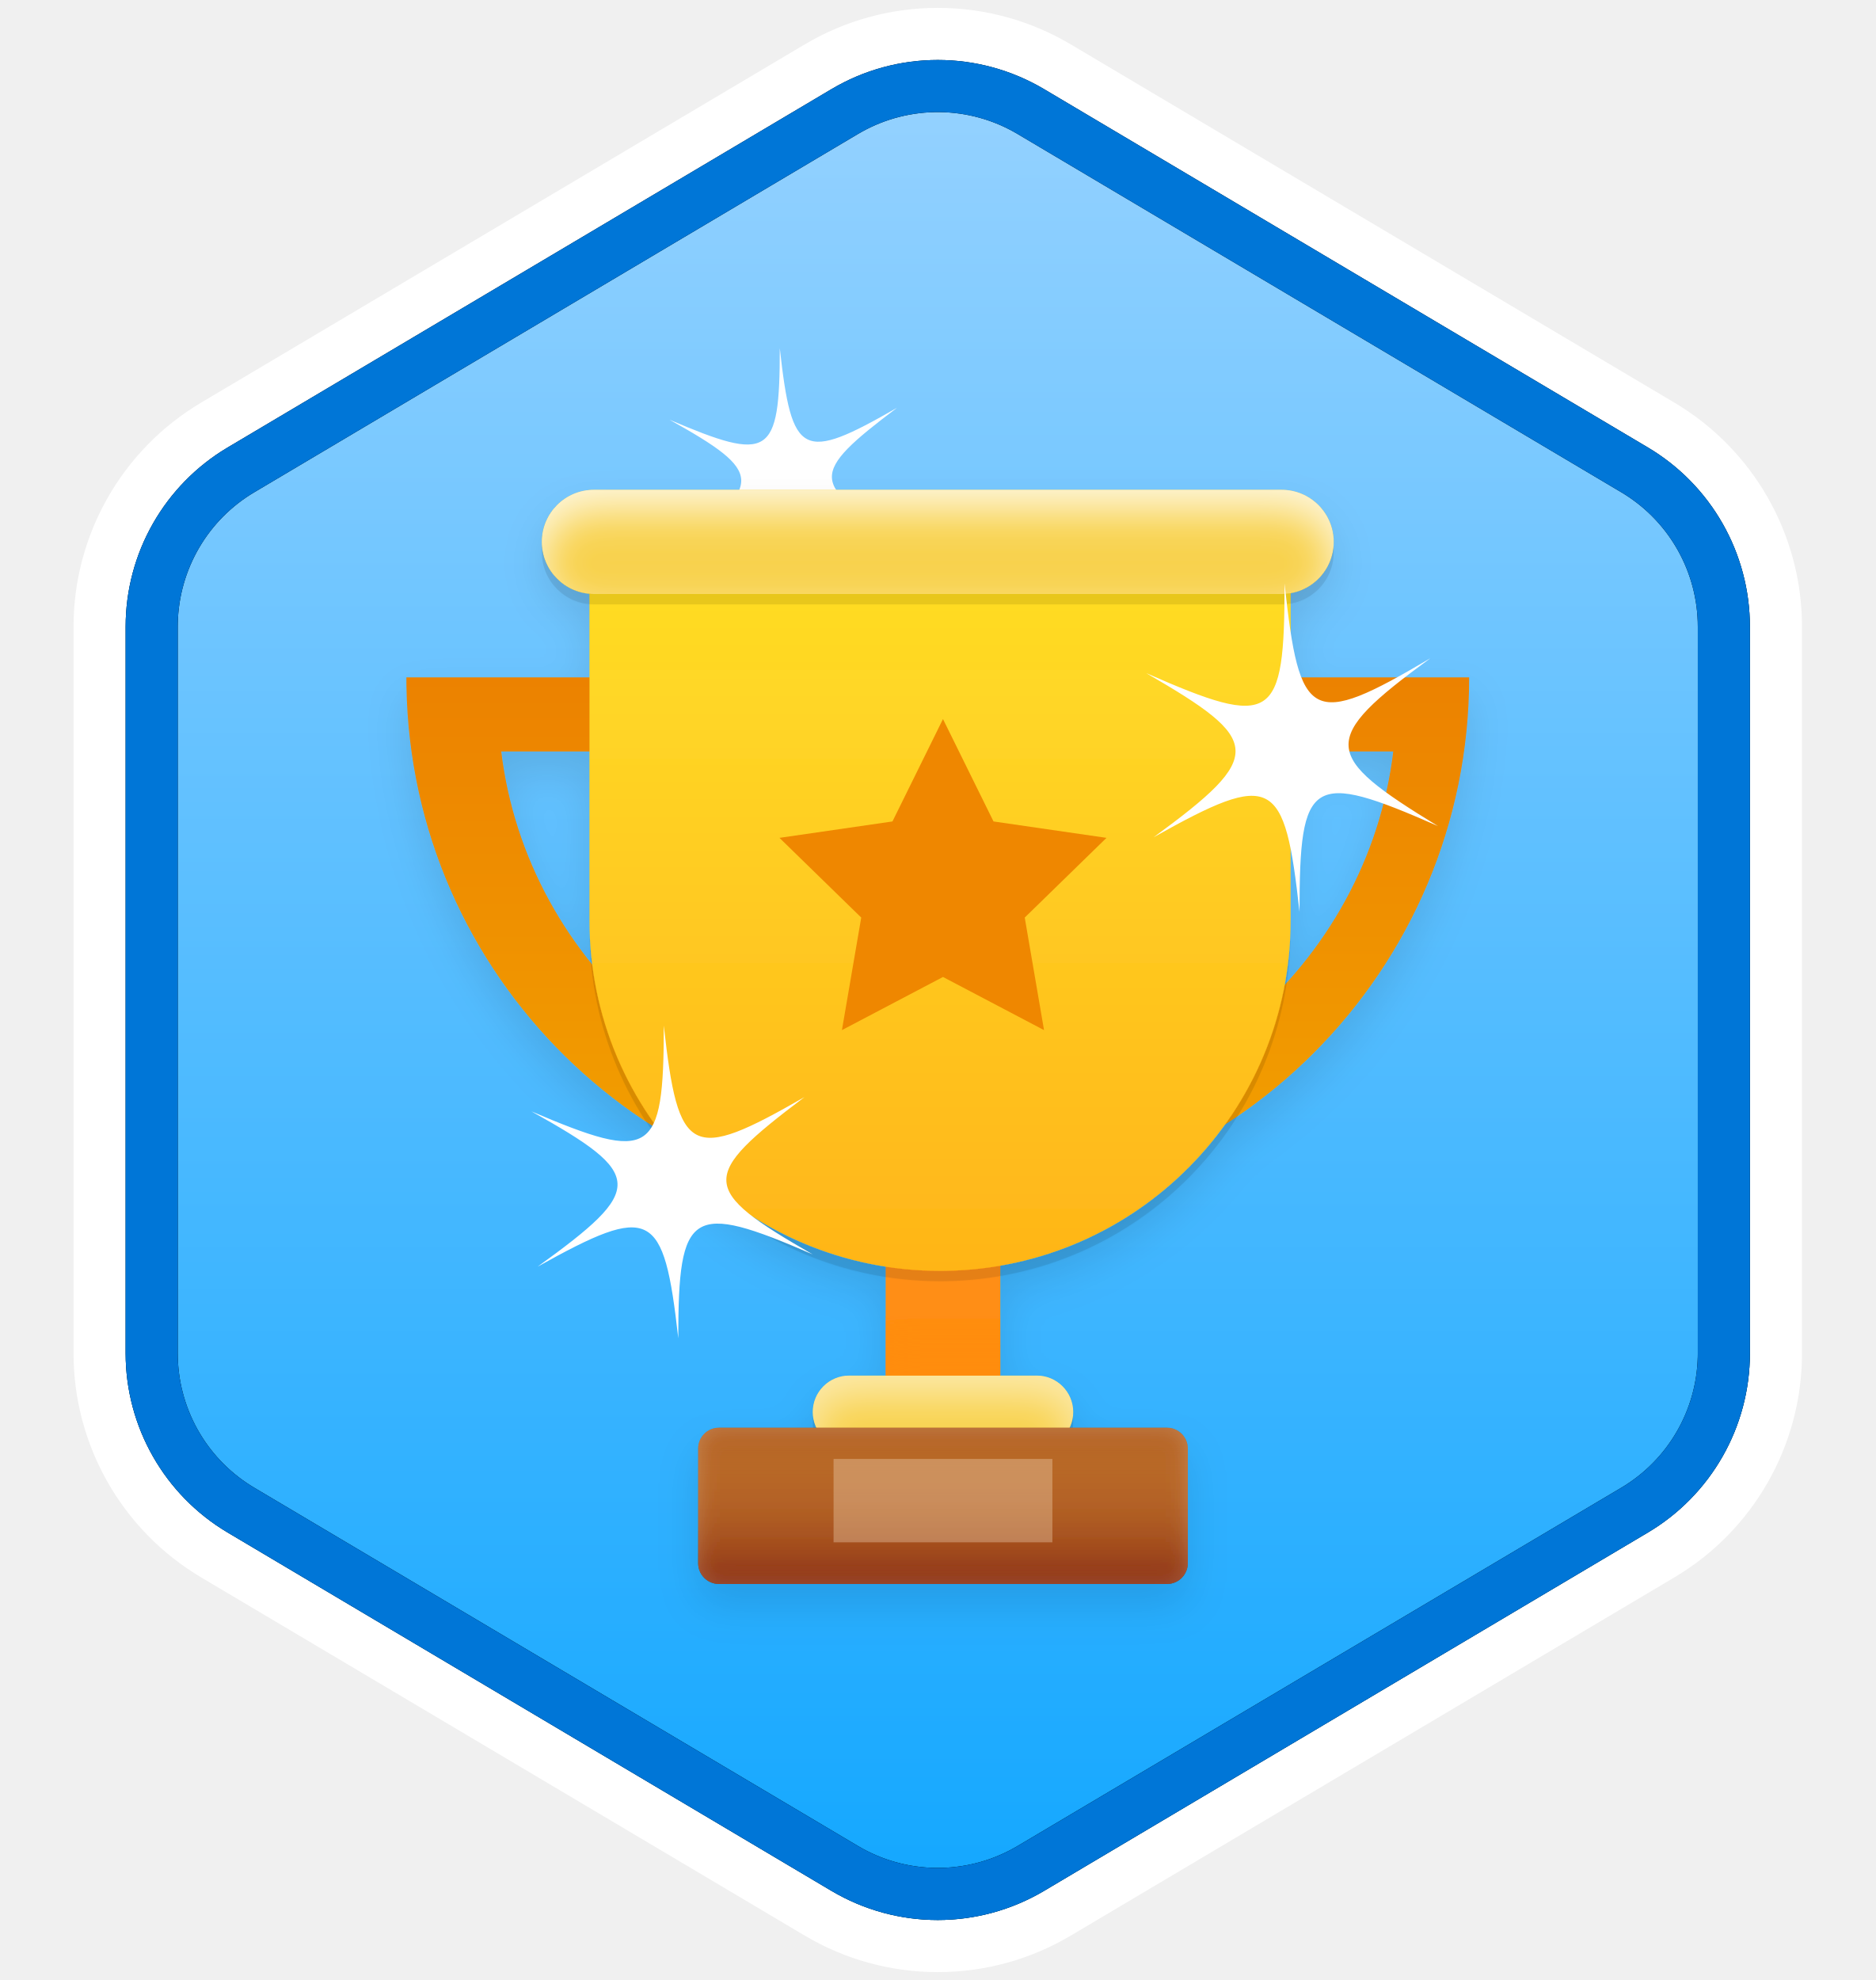
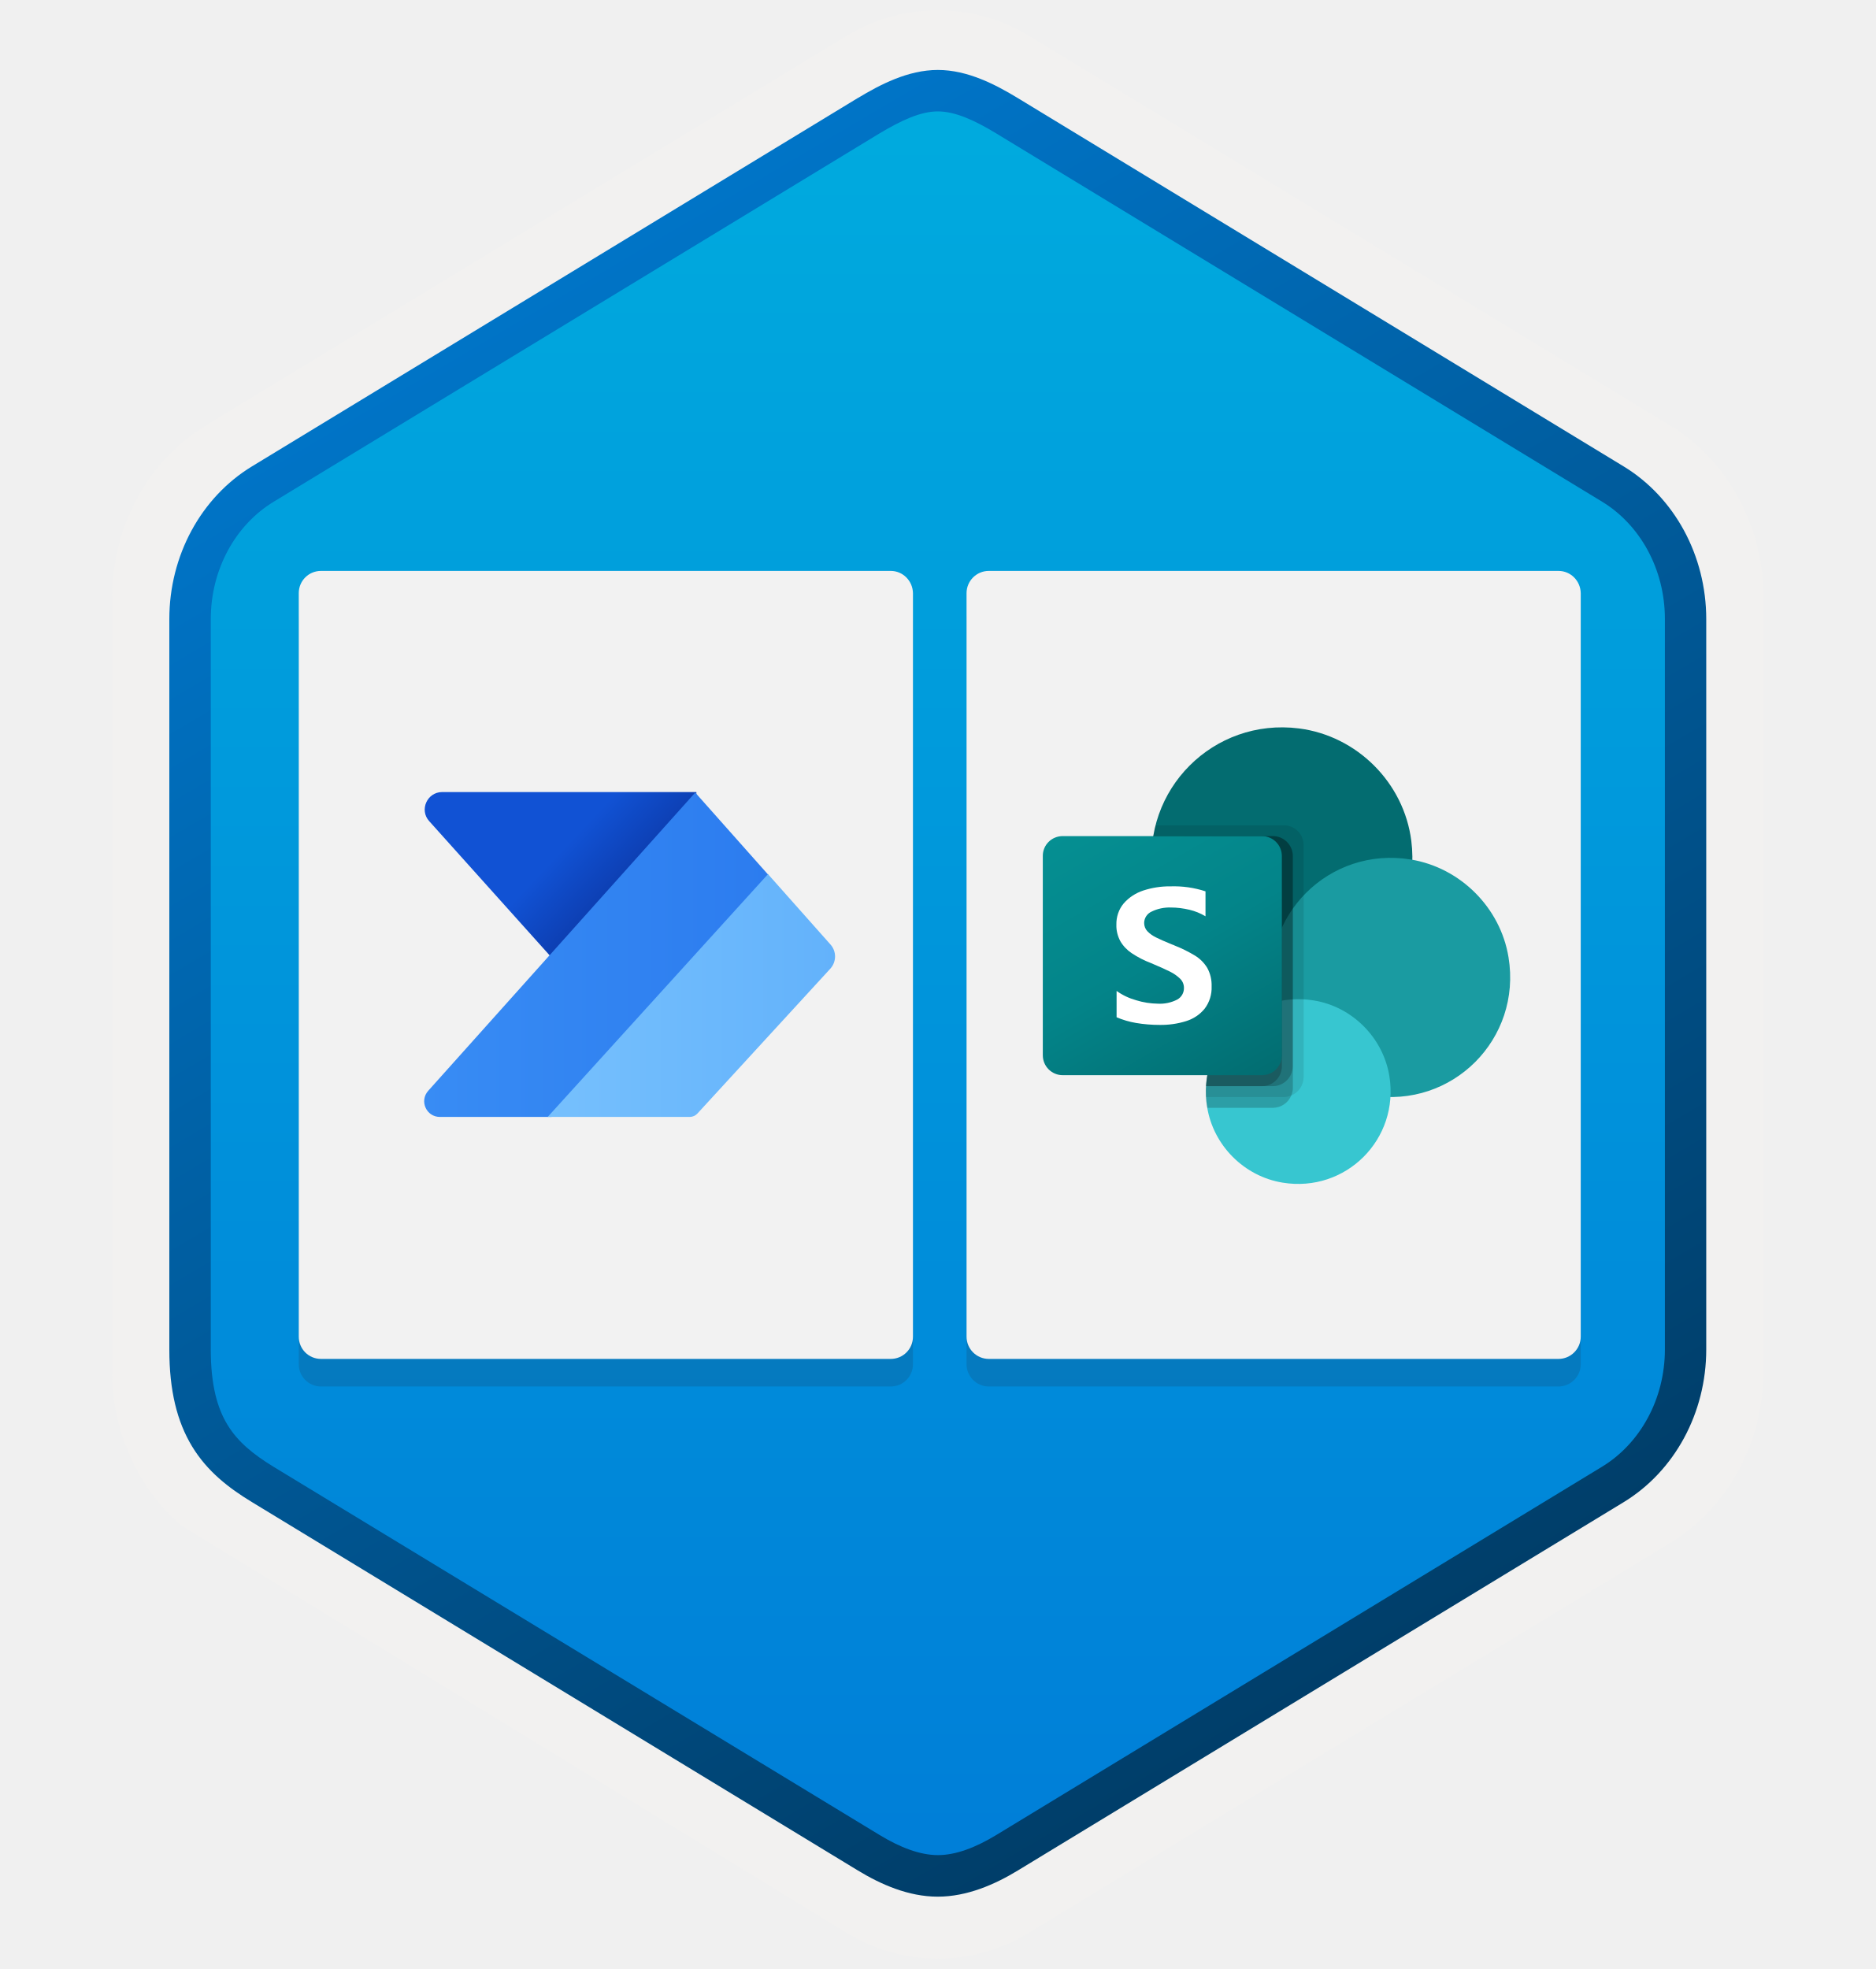
- <svg xmlns="http://www.w3.org/2000/svg" xmlns:xlink="http://www.w3.org/1999/xlink" width="180px" height="190px" viewBox="0 0 180 190" version="1.1">
+ <svg xmlns="http://www.w3.org/2000/svg" width="181" height="190" viewBox="0 0 181 190" fill="none">
+   <path d="M90.5 189C93.56 189 96.57 188.15 99.23 186.53L161.2 148.87C166.74 145.5 170.17 139.17 170.17 132.33V57.62C170.17 50.8 166.74 44.46 161.2 41.08L99.23 3.42C93.9 0.18 87.08 0.2 81.78 3.42L19.81 41.1C14.27 44.47 10.82 50.8 10.82 57.64V132.34C10.82 138.1 13.27 143.52 17.37 147.09V147.12L81.78 186.55C84.42 188.15 87.44 189 90.5 189ZM91.15 7.95C93.1 7.95 95.58 9.16 97.29 10.21L158.05 47.4C161.8 49.68 163.92 56.28 163.92 61.03L163.29 132.33C163.29 137.08 160.09 141.35 156.34 143.63L95.94 180.01C92.51 182.1 89.72 182.1 86.28 180.01L25.07 143.54C21.32 141.26 18.3 137.06 18.3 132.33V58.69C18.3 53.95 21.03 49.06 24.8 46.77L85.38 10.21C87.08 9.17 89.2 7.95 91.15 7.95Z" fill="#F2F1F0" />
+   <path fill-rule="evenodd" clip-rule="evenodd" d="M98.4 11.53C95.95 10.03 93.23 9.28 90.5 9.28C87.77 9.28 85.05 10.04 82.6 11.53L26.47 45.86C21.45 48.93 18.34 54.68 18.34 60.93V129.03C18.34 135.26 21.44 141.03 26.47 144.1L82.6 178.43C85.05 179.93 87.77 180.68 90.5 180.68C93.23 180.68 95.95 179.94 98.4 178.43L154.53 144.1C159.55 141.03 162.66 135.26 162.66 129.03V60.93C162.66 54.7 159.56 48.95 154.53 45.86L98.4 11.53Z" fill="url(#paint0_linear)" />
+   <path fill-rule="evenodd" clip-rule="evenodd" d="M90.5 10.75C92.18 10.75 94.07 11.62 96.13 12.87L154.6 48.41C158.25 50.63 160.66 54.9 160.66 59.73V130.21C160.66 135.03 158.25 139.31 154.6 141.53L96.14 177.07C94.18 178.26 92.26 179.01 90.51 179.01C88.76 179.01 86.84 178.26 84.88 177.07L26.4 141.54C24.39 140.31 22.94 139.11 21.96 137.5C20.98 135.9 20.34 133.68 20.34 130.22V59.74C20.34 54.91 22.75 50.64 26.4 48.42L84.86 12.88C86.95 11.63 88.81 10.75 90.5 10.75ZM98.21 180.5L156.67 144.96C161.59 141.97 164.65 136.35 164.65 130.22V59.74C164.65 53.61 161.59 47.99 156.67 45L98.21 9.46C96.1 8.18 93.39 6.75 90.5 6.75C87.6 6.75 84.89 8.19 82.8 9.45H82.79L24.32 45C19.4 47.99 16.34 53.61 16.34 59.74V130.22C16.34 134.18 17.08 137.17 18.54 139.58C20 141.98 22.06 143.58 24.32 144.95L82.78 180.49C85 181.84 87.67 183.02 90.49 183.02C93.31 183.02 95.99 181.85 98.21 180.5Z" fill="url(#paint1_linear)" />
+   <path opacity="0.15" d="M85.95 57.75H30.98C29.79 57.75 28.83 58.7 28.83 59.9V131.64C28.83 132.83 29.78 133.79 30.98 133.79H85.95C87.14 133.79 88.1 132.84 88.1 131.64V59.9C88.08 58.7 87.13 57.75 85.95 57.75Z" fill="#1F1D20" />
+   <path d="M85.95 55.09H30.98C29.79 55.09 28.83 56.04 28.83 57.24V128.98C28.83 130.17 29.78 131.13 30.98 131.13H85.95C87.14 131.13 88.1 130.18 88.1 128.98V57.24C88.08 56.05 87.13 55.09 85.95 55.09Z" fill="#F2F2F2" />
+   <path opacity="0.15" d="M150.39 57.75H95.42C94.24 57.75 93.27 58.71 93.27 59.9V131.64C93.27 132.82 94.23 133.79 95.42 133.79H150.39C151.57 133.79 152.54 132.83 152.54 131.64V59.9C152.52 58.7 151.57 57.75 150.39 57.75Z" fill="#1F1D20" />
+   <path d="M150.39 55.09H95.42C94.24 55.09 93.27 56.05 93.27 57.24V128.98C93.27 130.16 94.23 131.13 95.42 131.13H150.39C151.57 131.13 152.54 130.17 152.54 128.98V57.24C152.52 56.05 151.57 55.09 150.39 55.09Z" fill="#F2F2F2" />
+   <path d="M67.2 86.62L54.63 93.96L41.42 79.24C40.44 78.16 41.22 76.43 42.67 76.43H67.2V86.62Z" fill="url(#paint2_linear)" />
+   <path d="M74.17 84.45L67.09 76.48L41.32 105.26C40.45 106.24 41.14 107.78 42.45 107.78H53.22L74.17 84.45Z" fill="url(#paint3_linear)" />
+   <path d="M80.14 91.14L74.11 84.35L52.85 107.78H66.55C66.84 107.78 67.11 107.66 67.3 107.45L80.11 93.49C80.73 92.82 80.74 91.81 80.14 91.14Z" fill="url(#paint4_linear)" />
+   <path d="M122.07 95.26C130.31 96.3 137.23 89.37 136.19 81.14C135.48 75.53 130.95 71 125.34 70.29C117.1 69.25 110.18 76.18 111.22 84.41C111.92 90.02 116.45 94.55 122.07 95.26Z" fill="#036C70" />
+   <path d="M132.24 105.7C140.14 107 146.87 100.26 145.57 92.37C144.79 87.59 140.93 83.73 136.15 82.94C128.25 81.64 121.52 88.38 122.82 96.27C123.6 101.05 127.46 104.91 132.24 105.7Z" fill="#1A9BA1" />
+   <path d="M123.77 114.12C129.87 115.12 135.07 109.92 134.07 103.82C133.46 100.12 130.48 97.14 126.79 96.54C120.69 95.54 115.49 100.74 116.49 106.84C117.09 110.54 120.07 113.52 123.77 114.12Z" fill="#37C6D0" />
+   <path opacity="0.1" d="M125.8 81.55V103.94C125.79 104.72 125.32 105.42 124.6 105.71C124.37 105.81 124.12 105.86 123.88 105.86H116.37C116.36 105.68 116.36 105.51 116.36 105.34C116.36 105.16 116.36 104.99 116.38 104.82C116.57 101.47 118.64 98.51 121.72 97.17V95.22C114.86 94.13 110.18 87.69 111.27 80.83C111.28 80.78 111.29 80.73 111.29 80.69C111.34 80.34 111.42 79.99 111.51 79.64H123.88C124.94 79.63 125.8 80.49 125.8 81.55Z" fill="black" />
+   <path opacity="0.2" d="M122.83 80.68H111.29C110.12 87.53 114.73 94.02 121.58 95.19C121.79 95.23 122 95.26 122.2 95.28C118.95 96.82 116.58 101.2 116.38 104.81C116.36 104.98 116.36 105.16 116.36 105.33C116.36 105.51 116.36 105.68 116.37 105.85C116.39 106.2 116.43 106.55 116.51 106.9H122.84C123.62 106.89 124.32 106.42 124.61 105.7C124.71 105.47 124.76 105.22 124.76 104.98V82.6C124.75 81.54 123.89 80.68 122.83 80.68Z" fill="black" />
+   <path opacity="0.2" d="M122.83 80.68H111.29C110.12 87.53 114.73 94.02 121.58 95.19C121.72 95.21 121.86 95.24 122 95.25C118.85 96.9 116.58 101.27 116.38 104.81H122.83C123.89 104.8 124.74 103.95 124.75 102.89V82.6C124.75 81.54 123.89 80.68 122.83 80.68Z" fill="black" />
+   <path opacity="0.2" d="M121.78 80.68H111.29C110.19 87.14 114.24 93.37 120.6 94.98C118.19 97.73 116.72 101.17 116.38 104.81H121.78C122.84 104.81 123.7 103.95 123.7 102.89V82.6C123.7 81.54 122.84 80.68 121.78 80.68Z" fill="black" />
+   <path d="M102.55 80.68H121.78C122.84 80.68 123.7 81.54 123.7 82.6V101.83C123.7 102.89 122.84 103.75 121.78 103.75H102.55C101.49 103.75 100.63 102.89 100.63 101.83V82.6C100.62 81.54 101.48 80.68 102.55 80.68Z" fill="url(#paint5_linear)" />
+   <path d="M109.21 91.98C108.76 91.68 108.38 91.28 108.11 90.82C107.85 90.33 107.71 89.78 107.73 89.23C107.71 88.48 107.96 87.74 108.44 87.17C108.95 86.59 109.6 86.17 110.33 85.93C111.16 85.66 112.04 85.52 112.92 85.53C114.08 85.49 115.23 85.65 116.33 86.01V88.42C115.85 88.13 115.33 87.92 114.79 87.79C114.2 87.65 113.59 87.57 112.99 87.57C112.35 87.55 111.71 87.68 111.14 87.96C110.7 88.15 110.41 88.59 110.41 89.07C110.41 89.36 110.52 89.65 110.72 89.86C110.96 90.11 111.25 90.31 111.56 90.46C111.91 90.63 112.43 90.87 113.13 91.15C113.21 91.17 113.28 91.2 113.35 91.24C114.04 91.51 114.7 91.84 115.33 92.22C115.81 92.52 116.21 92.92 116.5 93.4C116.8 93.95 116.94 94.56 116.92 95.18C116.95 95.95 116.72 96.71 116.25 97.33C115.79 97.9 115.17 98.31 114.47 98.53C113.65 98.79 112.79 98.91 111.93 98.9C111.16 98.9 110.38 98.84 109.62 98.71C108.98 98.6 108.35 98.42 107.75 98.16V95.62C108.32 96.03 108.96 96.33 109.64 96.52C110.31 96.73 111.02 96.84 111.72 96.85C112.37 96.89 113.03 96.75 113.61 96.45C114.02 96.22 114.26 95.79 114.25 95.32C114.25 94.99 114.12 94.68 113.89 94.45C113.6 94.17 113.27 93.94 112.91 93.76C112.49 93.55 111.87 93.27 111.06 92.93C110.42 92.69 109.8 92.37 109.21 91.98Z" fill="white" />
  <defs>
-     <path d="M100.206,6.556 L158.148,40.938 C164.22,44.541 167.942,51.078 167.942,58.138 L167.942,127.862 C167.942,134.922 164.22,141.459 158.148,145.062 L100.206,179.444 C93.914,183.177 86.086,183.177 79.794,179.444 L21.852,145.062 C15.78,141.459 12.058,134.922 12.058,127.862 L12.058,58.138 C12.058,51.078 15.78,44.541 21.852,40.938 L79.794,6.556 C86.086,2.823 93.914,2.823 100.206,6.556 Z" id="path-1" />
-     <linearGradient x1="50%" y1="0%" x2="50%" y2="100%" id="linearGradient-3">
-       <stop stop-color="#99D3FF" offset="0%" />
-       <stop stop-color="#0FA6FF" offset="100%" />
+     <linearGradient id="paint0_linear" x1="90.5" y1="9.28" x2="90.5" y2="180.68" gradientUnits="userSpaceOnUse">
+       <stop stop-color="#00ABDE" />
+       <stop offset="1" stop-color="#007ED8" />
    </linearGradient>
-     <path d="M88.206,3.056 L146.148,37.438 C152.22,41.041 155.942,47.578 155.942,54.638 L155.942,124.362 C155.942,131.422 152.22,137.959 146.148,141.562 L88.206,175.944 C81.914,179.677 74.086,179.677 67.794,175.944 L9.852,141.562 C3.78,137.959 0.058,131.422 0.058,124.362 L0.058,54.638 C0.058,47.578 3.78,41.041 9.852,37.438 L67.794,3.056 C74.086,-0.677 81.914,-0.677 88.206,3.056 Z M85.655,7.356 C81.043,4.62 75.331,4.557 70.669,7.17 L70.345,7.356 L12.403,41.738 C7.951,44.38 5.183,49.126 5.062,54.286 L5.058,54.638 L5.058,124.362 C5.058,129.539 7.727,134.341 12.102,137.078 L12.403,137.262 L70.345,171.644 C74.957,174.38 80.669,174.443 85.331,171.83 L85.655,171.644 L143.597,137.262 C148.049,134.62 150.817,129.874 150.938,124.714 L150.942,124.362 L150.942,54.638 C150.942,49.461 148.273,44.659 143.898,41.922 L143.597,41.738 L85.655,7.356 Z" id="path-4" />
-     <filter x="-11.7%" y="-11.4%" width="123.3%" height="122.9%" filterUnits="objectBoundingBox" id="filter-6">
-       <feOffset dx="0" dy="2" in="SourceAlpha" result="shadowOffsetOuter1" />
-       <feGaussianBlur stdDeviation="2" in="shadowOffsetOuter1" result="shadowBlurOuter1" />
-       <feColorMatrix values="0 0 0 0 0   0 0 0 0 0   0 0 0 0 0  0 0 0 0.1 0" type="matrix" in="shadowBlurOuter1" result="shadowMatrixOuter1" />
-       <feMerge>
-         <feMergeNode in="shadowMatrixOuter1" />
-         <feMergeNode in="SourceGraphic" />
-       </feMerge>
-     </filter>
-     <linearGradient x1="50%" y1="0%" x2="50%" y2="88.35%" id="linearGradient-7">
-       <stop stop-color="#EC8200" offset="0%" />
-       <stop stop-color="#F29E00" offset="100%" />
+     <linearGradient id="paint1_linear" x1="36.62" y1="4.071" x2="203.296" y2="286.402" gradientUnits="userSpaceOnUse">
+       <stop stop-color="#007ED8" />
+       <stop offset="0.707" stop-color="#002D4C" />
    </linearGradient>
-     <rect id="path-8" x="0" y="0" width="11" height="25" />
-     <filter x="-44.9%" y="-116.6%" width="189.8%" height="333.1%" filterUnits="objectBoundingBox" id="filter-10">
-       <feGaussianBlur stdDeviation="4" in="SourceGraphic" />
-     </filter>
-     <filter x="-3.7%" y="-3.4%" width="107.4%" height="106.8%" filterUnits="objectBoundingBox" id="filter-11">
-       <feOffset dx="0" dy="1" in="SourceAlpha" result="shadowOffsetOuter1" />
-       <feColorMatrix values="0 0 0 0 0   0 0 0 0 0   0 0 0 0 0  0 0 0 0.1 0" type="matrix" in="shadowOffsetOuter1" result="shadowMatrixOuter1" />
-       <feMerge>
-         <feMergeNode in="shadowMatrixOuter1" />
-         <feMergeNode in="SourceGraphic" />
-       </feMerge>
-     </filter>
-     <linearGradient x1="50%" y1="2.046%" x2="50%" y2="100%" id="linearGradient-12">
-       <stop stop-color="#FFE02A" offset="0%" />
-       <stop stop-color="#FFB518" offset="100%" />
+     <linearGradient id="paint2_linear" x1="42.624" y1="67.986" x2="71.212" y2="94.884" gradientUnits="userSpaceOnUse">
+       <stop offset="0.46" stop-color="#1152D4" />
+       <stop offset="0.616" stop-color="#0D3FB3" />
    </linearGradient>
-     <path d="M67.865,1.182 L67.865,39.308 C67.865,57.702 53.105,72.649 34.776,72.946 L34.219,72.95 C15.637,72.95 0.573,57.89 0.573,39.308 L0.573,1.182 L0.577,0.658 L67.861,0.658 C67.863,0.832 67.865,1.007 67.865,1.182 Z" id="path-13" />
-     <filter x="-28.6%" y="-116.2%" width="157.1%" height="332.5%" filterUnits="objectBoundingBox" id="filter-15">
-       <feGaussianBlur stdDeviation="8" in="SourceGraphic" />
-     </filter>
-     <path d="M13.871,5 C13.871,2.239 16.104,0 18.872,0 L84.87,0 C87.632,0 89.871,2.244 89.871,5 L89.871,5 C89.871,7.761 87.638,10 84.87,10 L18.872,10 C16.11,10 13.871,7.756 13.871,5 L13.871,5 Z" id="path-16" />
-     <filter x="-0.7%" y="-5.0%" width="101.3%" height="120.0%" filterUnits="objectBoundingBox" id="filter-17">
-       <feOffset dx="0" dy="1" in="SourceAlpha" result="shadowOffsetOuter1" />
-       <feColorMatrix values="0 0 0 0 0   0 0 0 0 0   0 0 0 0 0  0 0 0 0.09 0" type="matrix" in="shadowOffsetOuter1" />
-     </filter>
-     <filter x="-3.9%" y="-30.0%" width="107.9%" height="170.0%" filterUnits="objectBoundingBox" id="filter-18">
-       <feGaussianBlur stdDeviation="2" in="SourceAlpha" result="shadowBlurInner1" />
-       <feOffset dx="0" dy="2" in="shadowBlurInner1" result="shadowOffsetInner1" />
-       <feComposite in="shadowOffsetInner1" in2="SourceAlpha" operator="arithmetic" k2="-1" k3="1" result="shadowInnerInner1" />
-       <feColorMatrix values="0 0 0 0 1   0 0 0 0 1   0 0 0 0 1  0 0 0 0.792 0" type="matrix" in="shadowInnerInner1" />
-     </filter>
-     <path d="M39.871,88.5 C39.871,86.567 41.435,85 43.373,85 L61.369,85 C63.303,85 64.871,86.571 64.871,88.5 L64.871,88.5 C64.871,90.433 63.307,92 61.369,92 L43.373,92 C41.439,92 39.871,90.429 39.871,88.5 L39.871,88.5 Z" id="path-19" />
-     <filter x="-2.0%" y="-7.1%" width="104.0%" height="128.6%" filterUnits="objectBoundingBox" id="filter-20">
-       <feOffset dx="0" dy="1" in="SourceAlpha" result="shadowOffsetOuter1" />
-       <feColorMatrix values="0 0 0 0 0   0 0 0 0 0   0 0 0 0 0  0 0 0 0.09 0" type="matrix" in="shadowOffsetOuter1" />
-     </filter>
-     <filter x="-12.0%" y="-42.9%" width="124.0%" height="200.0%" filterUnits="objectBoundingBox" id="filter-21">
-       <feGaussianBlur stdDeviation="2" in="SourceAlpha" result="shadowBlurInner1" />
-       <feOffset dx="0" dy="2" in="shadowBlurInner1" result="shadowOffsetInner1" />
-       <feComposite in="shadowOffsetInner1" in2="SourceAlpha" operator="arithmetic" k2="-1" k3="1" result="shadowInnerInner1" />
-       <feColorMatrix values="0 0 0 0 1   0 0 0 0 1   0 0 0 0 1  0 0 0 0.521 0" type="matrix" in="shadowInnerInner1" />
-     </filter>
-     <linearGradient x1="50%" y1="0%" x2="50%" y2="100%" id="linearGradient-22">
-       <stop stop-color="#FFFFFF" stop-opacity="0.028" offset="0%" />
-       <stop stop-color="#000000" stop-opacity="0.5" offset="100%" />
+     <linearGradient id="paint3_linear" x1="40.933" y1="92.127" x2="74.167" y2="92.127" gradientUnits="userSpaceOnUse">
+       <stop stop-color="#388CF4" />
+       <stop offset="1" stop-color="#2C7CEF" />
    </linearGradient>
-     <rect id="path-23" x="28.871" y="90" width="47" height="15" rx="2" />
-     <filter x="-2.1%" y="-6.7%" width="104.3%" height="113.3%" filterUnits="objectBoundingBox" id="filter-24">
-       <feGaussianBlur stdDeviation="1" in="SourceAlpha" result="shadowBlurInner1" />
-       <feOffset dx="0" dy="0" in="shadowBlurInner1" result="shadowOffsetInner1" />
-       <feComposite in="shadowOffsetInner1" in2="SourceAlpha" operator="arithmetic" k2="-1" k3="1" result="shadowInnerInner1" />
-       <feColorMatrix values="0 0 0 0 1   0 0 0 0 1   0 0 0 0 1  0 0 0 0.197 0" type="matrix" in="shadowInnerInner1" />
-     </filter>
+     <linearGradient id="paint4_linear" x1="52.85" y1="96.062" x2="80.58" y2="96.062" gradientUnits="userSpaceOnUse">
+       <stop stop-color="#76C0FD" />
+       <stop offset="1" stop-color="#63B2FB" />
+     </linearGradient>
+     <linearGradient id="paint5_linear" x1="104.632" y1="79.175" x2="119.693" y2="105.261" gradientUnits="userSpaceOnUse">
+       <stop stop-color="#058F92" />
+       <stop offset="0.5" stop-color="#038489" />
+       <stop offset="1" stop-color="#026D71" />
+     </linearGradient>
  </defs>
-   <g id="Badges" stroke="none" stroke-width="1" fill="none" fill-rule="evenodd">
-     <g id="Generic-Trophy-and-Badge" transform="translate(-120, -35)">
-       <g id="Generic-Trophy-and-Badge/generic-trophy" transform="translate(158, 68)">
-         <g id="Trophy-Plates/Hex" transform="translate(2, 12)">
-           <g id="BG" transform="translate(-40, -43)">
-             <mask id="mask-2" fill="white">
-               <use xlink:href="#path-1" />
-             </mask>
-             <path stroke="#FFFFFF" stroke-width="5" d="M101.482,4.406 C97.943,2.306 93.971,1.256 90,1.256 C86.029,1.256 82.057,2.306 78.518,4.406 L20.576,38.788 C13.745,42.842 9.558,50.196 9.558,58.138 L9.558,127.862 C9.558,135.804 13.745,143.158 20.576,147.212 L78.518,181.594 C82.057,183.694 86.029,184.744 90,184.744 C93.971,184.744 97.943,183.694 101.482,181.594 L159.424,147.212 C166.255,143.158 170.442,135.804 170.442,127.862 L170.442,58.138 C170.442,50.196 166.255,42.842 159.424,38.788 L101.482,4.406 Z" />
-             <g id="Colors/Microsoft-365/BG-Gradient-1" mask="url(#mask-2)" fill="url(#linearGradient-3)">
-               <g transform="translate(0, 0.5)" id="Rectangle">
-                 <rect x="0" y="0" width="180" height="185" />
-               </g>
-             </g>
-           </g>
-           <g id="Border" transform="translate(-28, -39.5)">
-             <mask id="mask-5" fill="white">
-               <use xlink:href="#path-4" />
-             </mask>
-             <use fill="#000000" fill-rule="nonzero" xlink:href="#path-4" />
-             <g id="Colors/Microsoft-365/Border" mask="url(#mask-5)" fill="#0076D7">
-               <g transform="translate(-12, -3)" id="Microsoft-365/Border">
-                 <rect x="0" y="0" width="180" height="185" />
-               </g>
-             </g>
-           </g>
-         </g>
-         <path d="M37.996,25.412 C36.837,15.117 35.845,14.628 26.746,19.692 C35.348,13.483 35.348,12.339 26.25,7.274 C35.846,11.359 36.839,10.868 36.839,0.412 C37.997,10.87 38.989,11.359 48.088,6.131 C39.651,12.504 39.651,13.484 48.75,18.713 C38.989,14.464 37.997,15.119 37.997,25.411 L37.996,25.412 Z" id="Spark" fill="#FFFFFF" />
-         <path d="M67.996,65.412 C66.837,55.117 65.845,54.628 56.746,59.692 C65.348,53.483 65.348,52.339 56.25,47.274 C65.846,51.359 66.839,50.868 66.839,40.412 C67.997,50.87 68.989,51.359 78.088,46.131 C69.651,52.504 69.651,53.484 78.75,58.713 C68.989,54.464 67.997,55.119 67.997,65.411 L67.996,65.412 Z" id="Spark" fill="#FFFFFF" />
-         <g id="Group" transform="translate(0.129032, 14)">
-           <g id="Trophy" filter="url(#filter-6)">
-             <path d="M102.871,18 C102.871,46.167 80.037,69 51.871,69 C23.986,69 1.328,46.621 0.878,18.843 L0.871,18 L102.871,18 Z M95.585,25.108 L9.978,25.108 C12.456,45.616 30.675,61.538 52.782,61.538 C74.889,61.538 93.107,45.616 95.585,25.108 L95.585,25.108 Z" id="Combined-Shape" fill="url(#linearGradient-7)" />
-             <g id="Rectangle-46" transform="translate(46.87097, 70)">
-               <mask id="mask-9" fill="white">
-                 <use xlink:href="#path-8" />
-               </mask>
-               <use id="Mask" fill="#FF8E16" xlink:href="#path-8" />
-               <rect fill="#F07D42" style="mix-blend-mode: overlay;" filter="url(#filter-10)" mask="url(#mask-9)" x="-6.286" y="10.294" width="26.714" height="10.294" />
-             </g>
-             <g id="Rectangle-44" filter="url(#filter-11)" transform="translate(17.87097, 2)">
-               <mask id="mask-14" fill="white">
-                 <use xlink:href="#path-13" />
-               </mask>
-               <use id="Mask" fill="url(#linearGradient-12)" xlink:href="#path-13" />
-               <rect fill="#D2691B" style="mix-blend-mode: overlay;" opacity="0.3" filter="url(#filter-15)" mask="url(#mask-14)" x="-6.112" y="-7.374" width="84.045" height="20.646" />
-             </g>
-             <g id="Rectangle-43">
-               <use fill="black" fill-opacity="1" filter="url(#filter-17)" xlink:href="#path-16" />
-               <use fill="#F8D24E" fill-rule="evenodd" xlink:href="#path-16" />
-               <use fill="black" fill-opacity="1" filter="url(#filter-18)" xlink:href="#path-16" />
-             </g>
-             <g id="Rectangle-43">
-               <use fill="black" fill-opacity="1" filter="url(#filter-20)" xlink:href="#path-19" />
-               <use fill="#F8D24E" fill-rule="evenodd" xlink:href="#path-19" />
-               <use fill="black" fill-opacity="1" filter="url(#filter-21)" xlink:href="#path-19" />
-             </g>
-             <g id="Rectangle-41">
-               <use fill="#B26025" fill-rule="evenodd" xlink:href="#path-23" />
-               <use fill="url(#linearGradient-22)" fill-rule="evenodd" style="mix-blend-mode: overlay;" xlink:href="#path-23" />
-               <use fill="black" fill-opacity="1" filter="url(#filter-24)" xlink:href="#path-23" />
-             </g>
-             <rect id="Rectangle-45" fill="#FFF3D8" opacity="0.3" x="41.871" y="93" width="21" height="8" />
-           </g>
-           <polygon id="Star" fill="#EF8700" points="52.371 46.75 42.673 51.849 44.525 41.049 36.679 33.401 47.522 31.826 52.371 22 57.22 31.826 68.063 33.401 60.217 41.049 62.069 51.849" />
-           <path d="M26.966,81.412 C25.575,69.058 24.386,68.471 13.466,74.549 C23.789,67.098 23.789,65.725 12.871,59.647 C24.386,64.549 25.577,63.96 25.577,51.412 C26.968,63.961 28.158,64.549 39.077,58.275 C28.953,65.922 28.953,67.099 39.871,73.373 C28.157,68.275 26.967,69.06 26.967,81.411 L26.966,81.412 Z" id="Spark" fill="#FFFFFF" />
-         </g>
-         <path d="M86.719,54.5 C85.284,41.615 84.205,40.898 72.719,47.341 C83.49,39.467 83.129,38.033 72,31.59 C84.206,36.96 85.281,36.243 85.281,23 C86.716,36.243 87.795,36.96 99.281,30.159 C88.51,38.033 88.871,39.467 100,46.268 C87.794,40.898 86.719,41.616 86.719,54.5 Z" id="Spark" fill="#FFFFFF" />
-       </g>
-     </g>
-   </g>
</svg>
